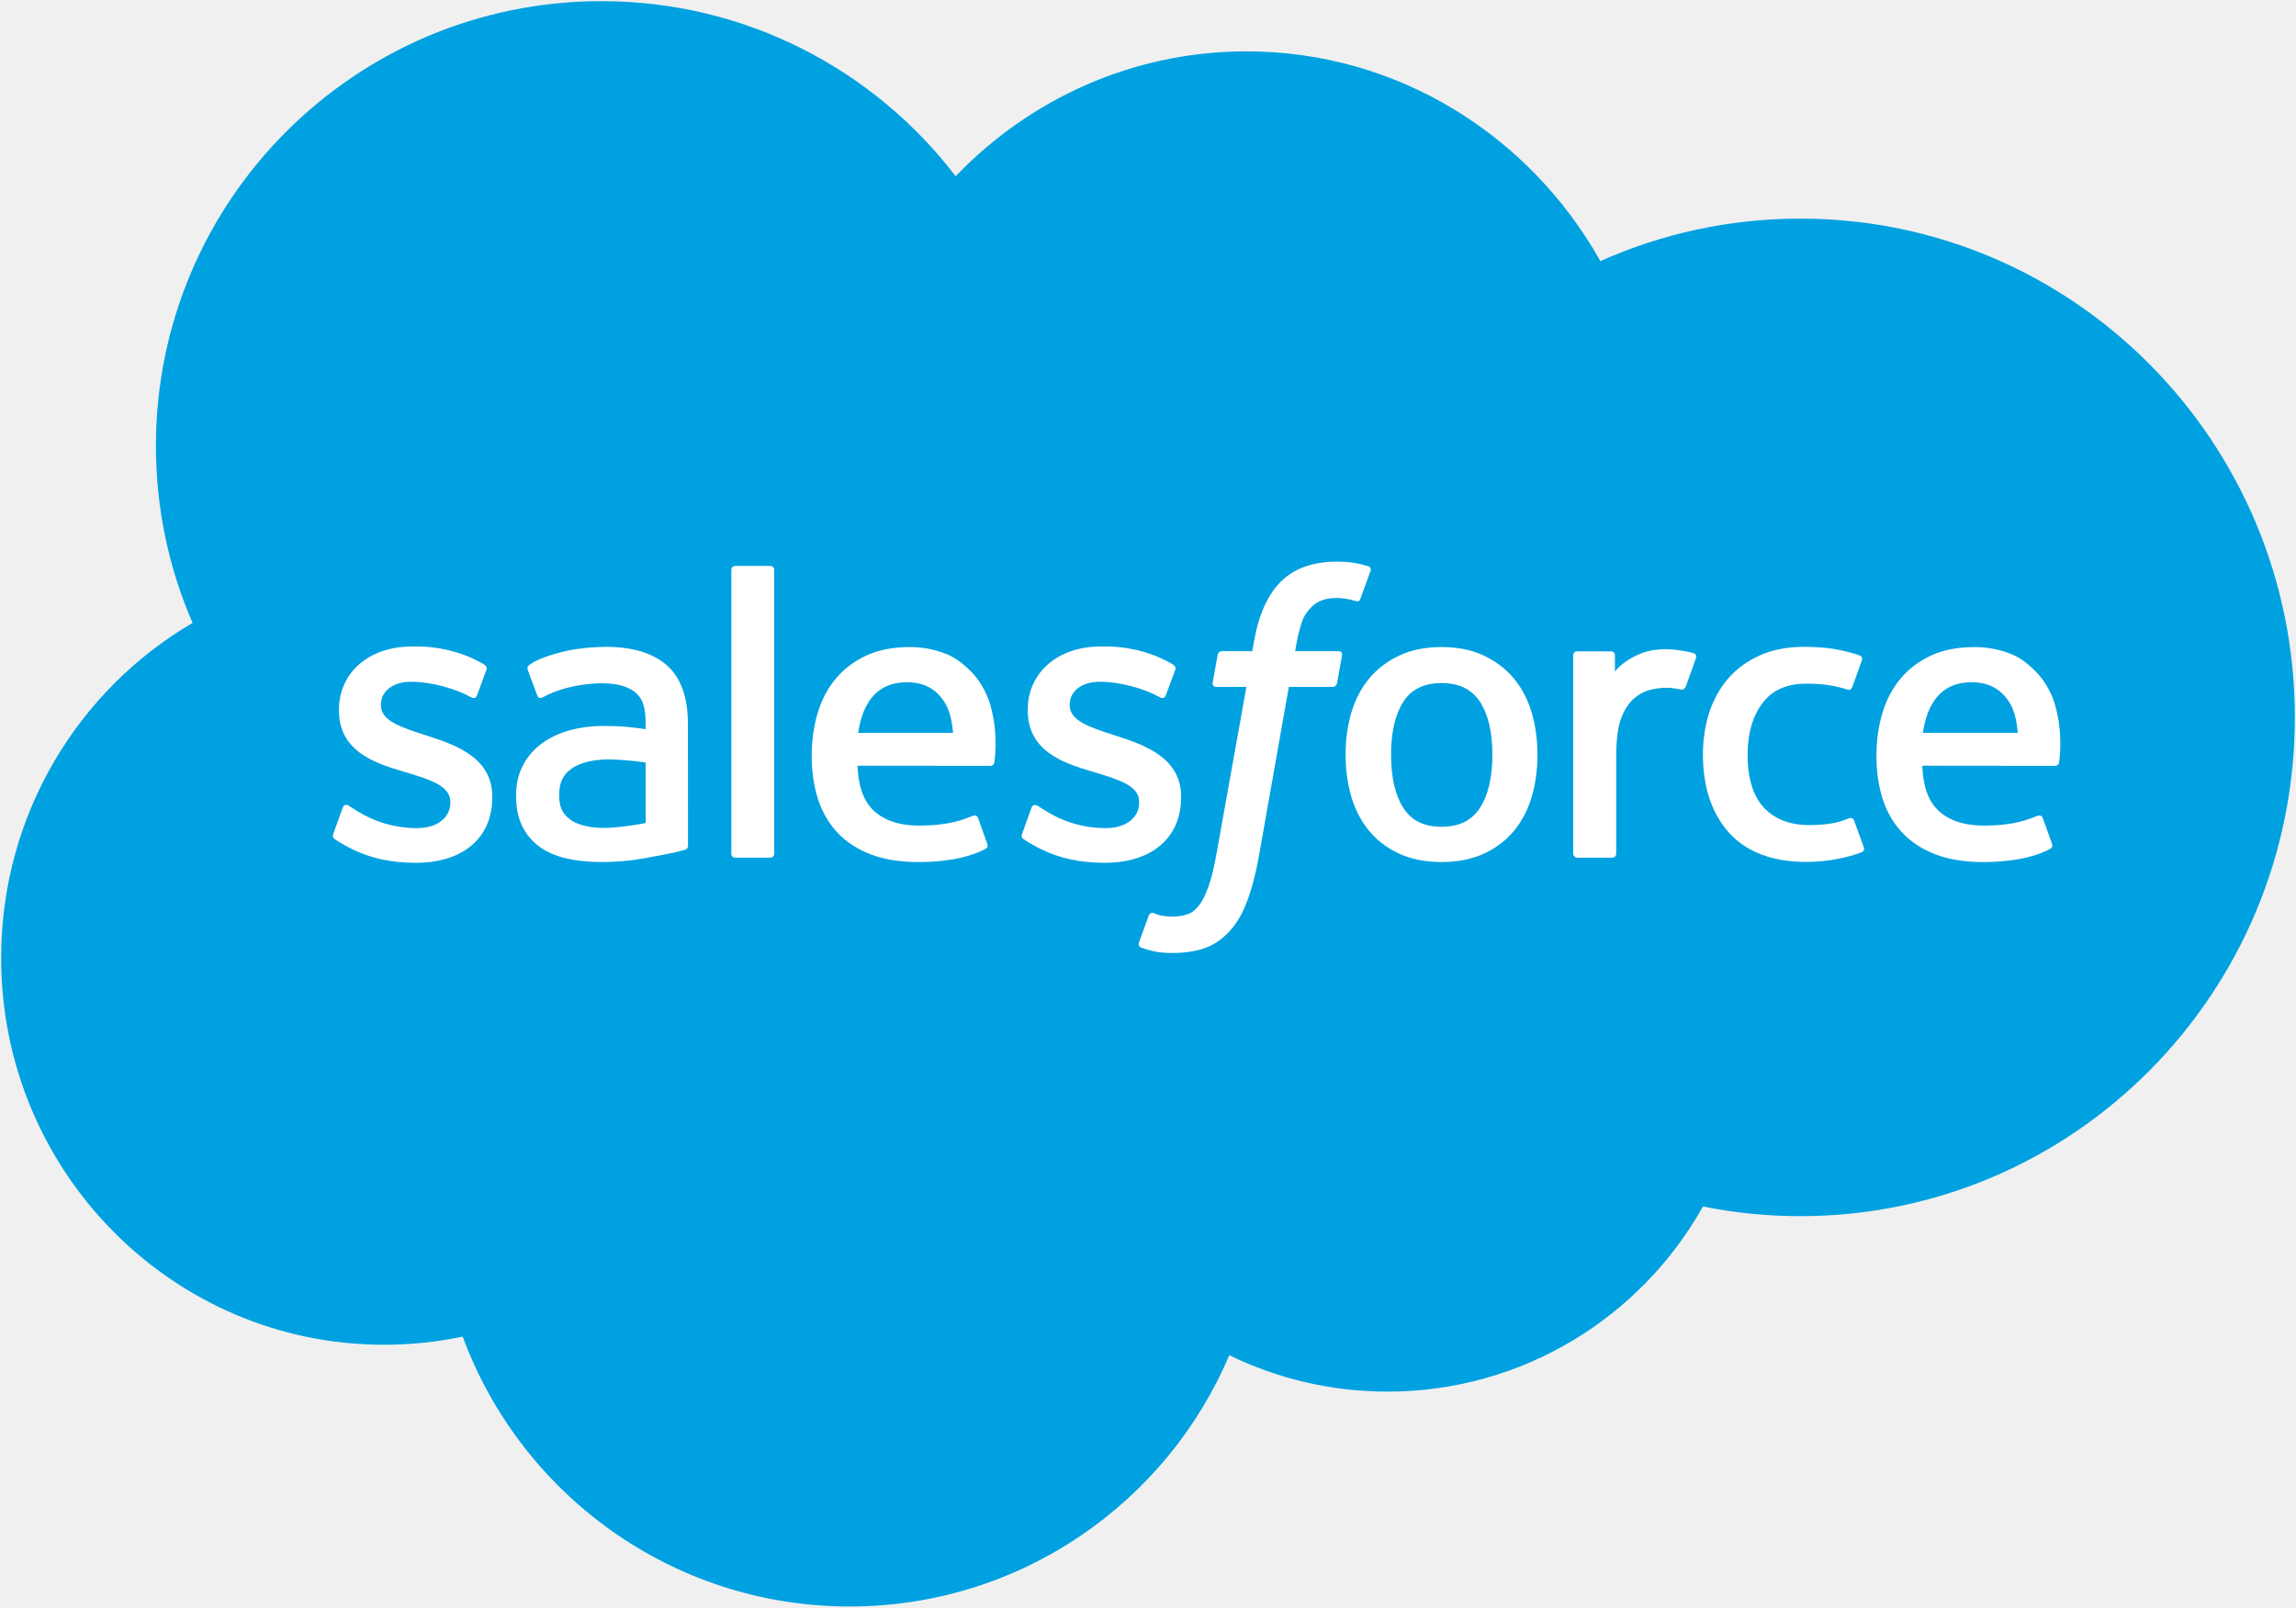
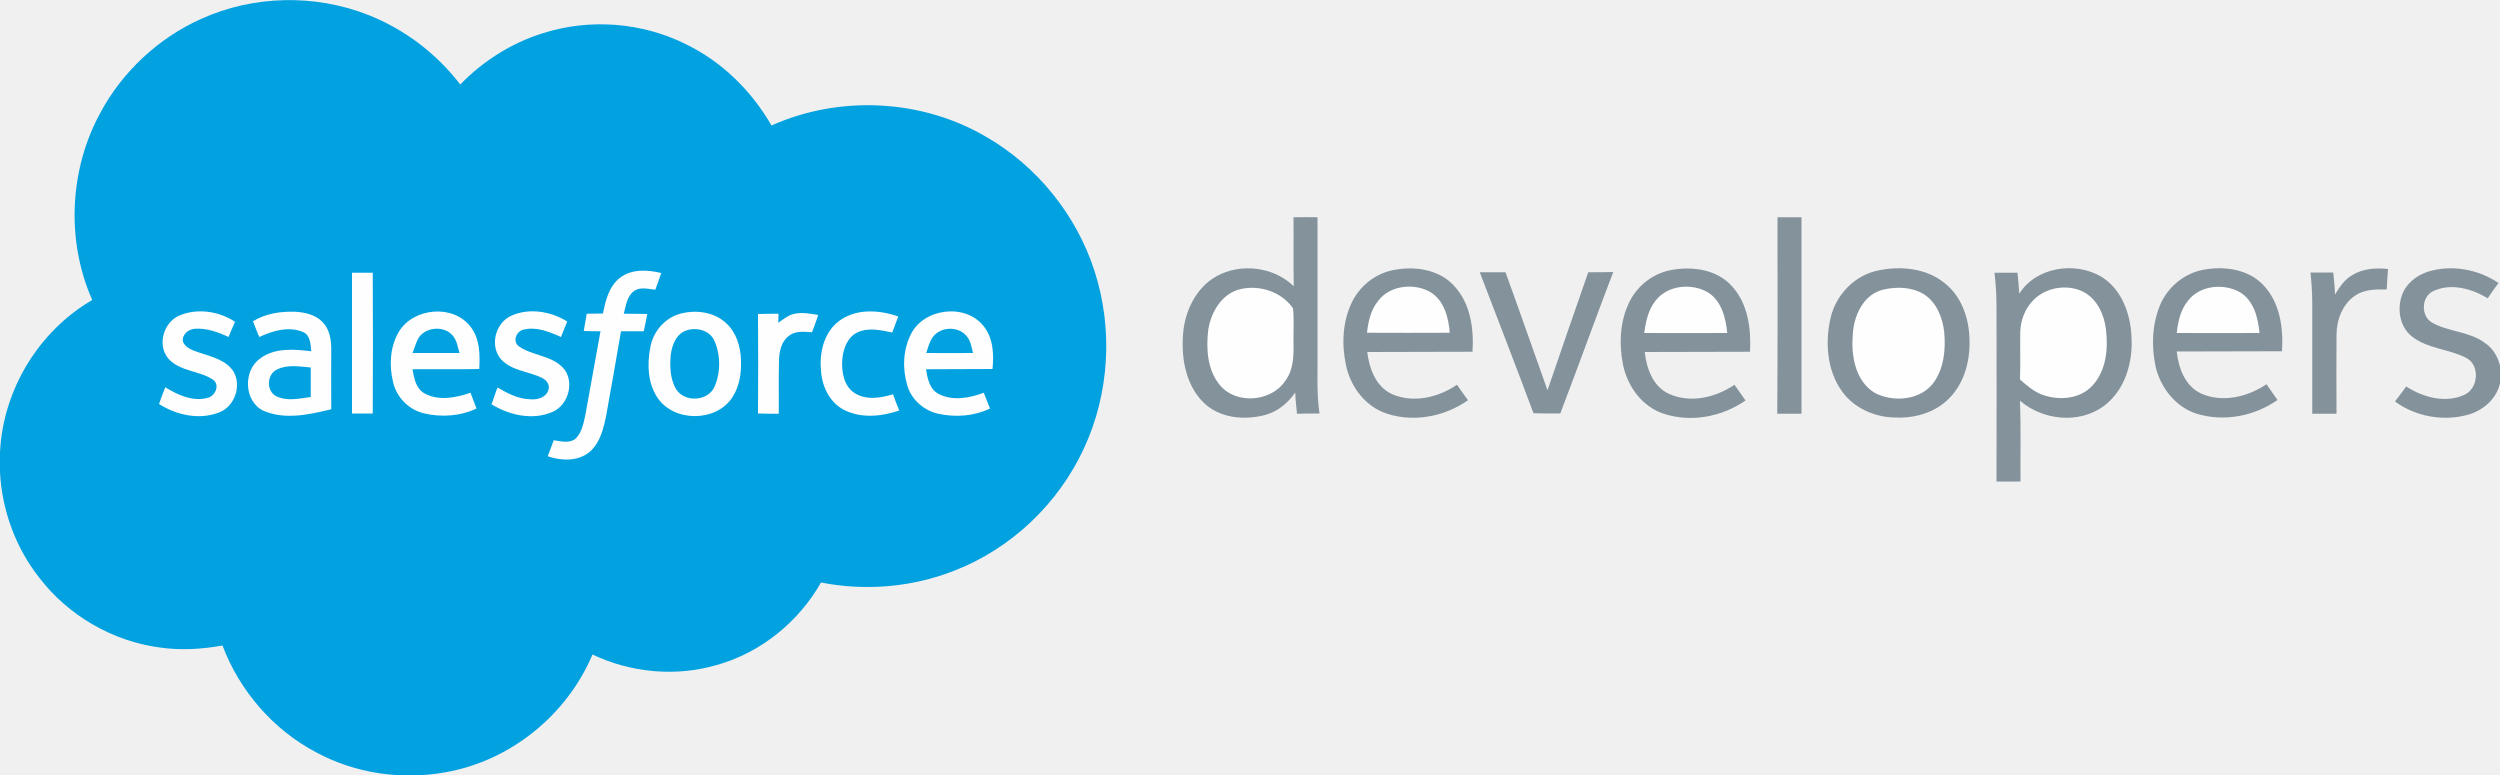
- <svg xmlns="http://www.w3.org/2000/svg" width="1000" height="700.243">
-   <path d="M416.223 76.763c32.22-33.57 77.074-54.39 126.683-54.39 65.945 0 123.48 36.772 154.12 91.36 26.625-11.896 56.097-18.513 87.106-18.513 118.94 0 215.368 97.267 215.368 217.247 0 119.994-96.428 217.26-215.368 217.26-14.516 0-28.704-1.45-42.422-4.225-26.982 48.128-78.398 80.645-137.413 80.645-24.704 0-48.07-5.706-68.877-15.853-27.35 64.338-91.077 109.45-165.347 109.45-77.344 0-143.26-48.94-168.563-117.576-11.058 2.35-22.513 3.572-34.268 3.572C75.155 585.74.5 510.317.5 417.262c0-62.36 33.542-116.806 83.378-145.936-10.26-23.61-15.967-49.666-15.967-77.06C67.91 87.25 154.79.5 261.95.5c62.914 0 118.827 29.913 154.275 76.263" fill="#00a1e0" />
-   <path d="M145.196 363.11c-.627 1.636.227 1.978.427 2.263 1.878 1.366 3.785 2.348 5.706 3.443 10.188 5.408 19.808 6.988 29.87 6.988 20.492 0 33.214-10.9 33.214-28.448v-.34c0-16.224-14.36-22.116-27.835-26.37l-1.752-.57c-10.16-3.3-18.927-6.148-18.927-12.836v-.356c0-5.72 5.124-9.933 13.065-9.933 8.823 0 19.297 2.933 26.043 6.66 0 0 1.978 1.282 2.703-.64.4-1.024 3.815-10.217 4.17-11.213.385-1.082-.298-1.88-.995-2.306-7.7-4.68-18.344-7.882-29.358-7.882l-2.05.014c-18.756 0-31.848 11.328-31.848 27.565v.34c0 17.12 14.443 22.67 27.977 26.542l2.177.668c9.862 3.03 18.358 5.635 18.358 12.58v.34c0 6.348-5.522 11.073-14.43 11.073-3.458 0-14.487-.07-26.398-7.6-1.438-.838-2.277-1.45-3.387-2.12-.584-.37-2.05-1.01-2.69.926l-4.04 11.214zM445.194 363.11c-.626 1.636.228 1.978.427 2.263 1.88 1.366 3.787 2.348 5.708 3.443 10.19 5.408 19.81 6.988 29.87 6.988 20.493 0 33.215-10.9 33.215-28.448v-.34c0-16.224-14.36-22.116-27.835-26.37l-1.75-.57c-10.162-3.3-18.928-6.148-18.928-12.836v-.356c0-5.72 5.123-9.933 13.064-9.933 8.823 0 19.297 2.933 26.042 6.66 0 0 1.978 1.282 2.704-.64.4-1.024 3.814-10.217 4.17-11.213.384-1.082-.3-1.88-.996-2.306-7.7-4.68-18.344-7.882-29.358-7.882l-2.05.014c-18.756 0-31.848 11.328-31.848 27.565v.34c0 17.12 14.444 22.67 27.978 26.542l2.177.668c9.862 3.03 18.372 5.635 18.372 12.58v.34c0 6.348-5.536 11.073-14.444 11.073-3.457 0-14.486-.07-26.397-7.6-1.438-.838-2.292-1.422-3.373-2.12-.37-.24-2.106-.91-2.704.926l-4.042 11.214zM649.995 328.74c0 9.92-1.85 17.73-5.493 23.253-3.6 5.465-9.05 8.126-16.65 8.126-7.613 0-13.035-2.648-16.58-8.127-3.585-5.507-5.406-13.334-5.406-23.253 0-9.905 1.82-17.703 5.407-23.168 3.544-5.408 8.966-8.04 16.58-8.04 7.598 0 13.05 2.632 16.663 8.04 3.63 5.465 5.48 13.263 5.48 23.168m17.105-18.386c-1.68-5.678-4.297-10.688-7.784-14.857-3.486-4.184-7.898-7.543-13.135-9.99-5.22-2.434-11.398-3.672-18.328-3.672-6.945 0-13.12 1.238-18.343 3.672-5.238 2.447-9.65 5.806-13.15 9.99-3.473 4.184-6.09 9.193-7.785 14.857-1.665 5.65-2.504 11.825-2.504 18.386 0 6.56.84 12.75 2.505 18.386 1.694 5.664 4.298 10.673 7.8 14.857 3.485 4.184 7.91 7.528 13.134 9.905 5.236 2.376 11.397 3.586 18.342 3.586 6.93 0 13.092-1.21 18.33-3.586 5.222-2.377 9.648-5.72 13.134-9.905 3.487-4.17 6.105-9.18 7.785-14.857 1.68-5.65 2.52-11.84 2.52-18.386 0-6.546-.84-12.737-2.52-18.386" fill="#fff" />
-   <path d="M807.568 357.47c-.57-1.665-2.177-1.04-2.177-1.04-2.49.955-5.136 1.837-7.954 2.278-2.86.442-6.005.67-9.378.67-8.282 0-14.857-2.463-19.567-7.33-4.724-4.867-7.37-12.736-7.342-23.38.028-9.692 2.362-16.978 6.56-22.528 4.17-5.522 10.516-8.354 18.984-8.354 7.058 0 12.437.812 18.073 2.59 0 0 1.352.584 1.992-1.18 1.494-4.156 2.604-7.13 4.198-11.698.456-1.295-.654-1.85-1.053-2.007-2.22-.867-7.457-2.276-11.413-2.874-3.7-.57-8.027-.868-12.837-.868-7.187 0-13.59 1.224-19.07 3.672-5.464 2.433-10.103 5.792-13.775 9.976-3.67 4.184-6.46 9.193-8.325 14.857-1.85 5.65-2.79 11.854-2.79 18.414 0 14.188 3.83 25.658 11.386 34.054 7.57 8.426 18.94 12.71 33.768 12.71 8.766 0 17.76-1.78 24.22-4.327 0 0 1.24-.597.698-2.035l-4.198-11.598zM837.497 319.238c.81-5.507 2.334-10.09 4.682-13.662 3.542-5.422 8.95-8.396 16.55-8.396 7.598 0 12.622 2.99 16.222 8.396 2.39 3.572 3.43 8.354 3.843 13.662h-41.298zm57.592-12.11c-1.453-5.48-5.053-11.015-7.415-13.548-3.73-4.013-7.372-6.817-10.987-8.382-4.724-2.02-10.388-3.36-16.593-3.36-7.23 0-13.79 1.21-19.112 3.716-5.336 2.504-9.82 5.92-13.334 10.175-3.516 4.24-6.163 9.29-7.842 15.026-1.693 5.707-2.547 11.926-2.547 18.486 0 6.674.883 12.893 2.633 18.486 1.765 5.635 4.583 10.602 8.397 14.715 3.8 4.14 8.695 7.385 14.558 9.648 5.82 2.25 12.893 3.416 21.02 3.402 16.72-.057 25.53-3.785 29.157-5.792.64-.356 1.253-.982.484-2.775l-3.786-10.602c-.57-1.58-2.177-.996-2.177-.996-4.142 1.537-10.033 4.298-23.766 4.27-8.978-.015-15.638-2.662-19.808-6.803-4.284-4.24-6.375-10.474-6.745-19.268l57.905.057s1.522-.03 1.68-1.51c.056-.625 1.99-11.896-1.723-24.945M373.762 319.238c.825-5.507 2.334-10.09 4.682-13.662 3.543-5.422 8.95-8.396 16.55-8.396 7.6 0 12.623 2.99 16.237 8.396 2.378 3.572 3.417 8.354 3.83 13.662H373.76zm57.577-12.11c-1.452-5.48-5.038-11.015-7.4-13.548-3.73-4.013-7.372-6.817-10.987-8.382-4.724-2.02-10.388-3.36-16.593-3.36-7.215 0-13.79 1.21-19.112 3.716-5.336 2.504-9.82 5.92-13.334 10.175-3.515 4.24-6.162 9.29-7.84 15.026-1.68 5.707-2.548 11.926-2.548 18.486 0 6.674.882 12.893 2.632 18.486 1.765 5.635 4.583 10.602 8.396 14.715 3.8 4.14 8.695 7.385 14.558 9.648 5.82 2.25 12.894 3.416 21.02 3.402 16.72-.057 25.53-3.785 29.158-5.792.64-.356 1.252-.982.484-2.775l-3.77-10.602c-.585-1.58-2.193-.996-2.193-.996-4.14 1.537-10.017 4.298-23.778 4.27-8.966-.015-15.626-2.662-19.795-6.803-4.284-4.24-6.376-10.474-6.746-19.268l57.906.057s1.523-.03 1.68-1.51c.056-.625 1.992-11.896-1.737-24.945" fill="#fff" fill-rule="evenodd" />
-   <path d="M248.6 357.153c-2.262-1.807-2.575-2.263-3.344-3.43-1.138-1.78-1.722-4.312-1.722-7.528 0-5.094 1.68-8.752 5.166-11.214-.042.016 4.98-4.34 16.793-4.182 8.296.113 15.71 1.337 15.71 1.337v26.327h.015s-7.358 1.58-15.64 2.078c-11.783.71-17.02-3.4-16.977-3.387m23.04-40.686c-2.348-.17-5.393-.27-9.036-.27-4.967 0-9.763.626-14.26 1.836-4.525 1.21-8.595 3.102-12.096 5.606-3.515 2.518-6.347 5.734-8.396 9.548-2.05 3.814-3.088 8.31-3.088 13.35 0 5.122.882 9.576 2.647 13.22 1.766 3.656 4.313 6.702 7.558 9.05 3.216 2.348 7.186 4.07 11.797 5.11 4.54 1.038 9.69 1.564 15.326 1.564 5.936 0 11.856-.484 17.59-1.466 5.68-.967 12.652-2.376 14.587-2.817 1.92-.457 4.056-1.04 4.056-1.04 1.437-.356 1.323-1.893 1.323-1.893l-.028-52.953c0-11.612-3.102-20.22-9.207-25.558-6.076-5.322-15.027-8.012-26.597-8.012-4.34 0-11.327.598-15.51 1.437 0 0-12.652 2.45-17.86 6.52 0 0-1.14.71-.513 2.304l4.098 11.015c.513 1.422 1.893.938 1.893.938s.442-.17.954-.47c11.143-6.062 25.232-5.877 25.232-5.877 6.26 0 11.07 1.254 14.316 3.744 3.16 2.42 4.767 6.077 4.767 13.79v2.447c-4.982-.71-9.55-1.123-9.55-1.123" fill="#fff" />
-   <path d="M738.668 286.63c.442-1.308-.483-1.934-.868-2.077-.982-.384-5.905-1.423-9.705-1.665-7.272-.44-11.313.783-14.928 2.405-3.586 1.623-7.57 4.24-9.79 7.215v-7.044c0-.982-.698-1.765-1.666-1.765H686.87c-.967 0-1.665.782-1.665 1.764v86.367c0 .968.797 1.765 1.765 1.765h15.213c.968 0 1.75-.797 1.75-1.764v-43.147c0-5.792.642-11.57 1.922-15.2 1.253-3.585 2.96-6.46 5.066-8.523 2.12-2.05 4.526-3.486 7.16-4.298 2.688-.825 5.662-1.095 7.77-1.095 3.03 0 6.36.782 6.36.782 1.11.127 1.736-.556 2.106-1.566.996-2.647 3.814-10.573 4.354-12.153M595.874 246.603c-1.85-.57-3.53-.954-5.72-1.366-2.22-.4-4.868-.598-7.87-.598-10.474 0-18.728 2.96-24.52 8.793-5.763 5.807-9.677 14.644-11.64 26.27l-.712 3.914h-13.15s-1.593-.057-1.935 1.68l-2.15 12.053c-.155 1.138.343 1.864 1.88 1.864h12.793l-12.978 72.463c-1.01 5.835-2.178 10.63-3.473 14.273-1.267 3.587-2.505 6.276-4.042 8.24-1.48 1.878-2.875 3.273-5.294 4.084-1.992.67-4.298.982-6.816.982-1.395 0-3.26-.228-4.64-.512-1.366-.27-2.092-.57-3.13-1.01 0 0-1.495-.57-2.092.924-.47 1.24-3.885 10.617-4.298 11.77-.4 1.152.17 2.05.896 2.32 1.708.597 2.975.995 5.294 1.55 3.216.754 5.935.797 8.482.797 5.322 0 10.19-.754 14.216-2.206 4.042-1.467 7.57-4.014 10.702-7.458 3.373-3.728 5.493-7.627 7.514-12.964 2.006-5.265 3.728-11.81 5.094-19.44l13.05-73.814h19.07s1.607.057 1.935-1.694l2.164-12.04c.142-1.152-.342-1.863-1.893-1.863h-18.513c.1-.413.94-6.93 3.06-13.064.91-2.604 2.618-4.725 4.055-6.176 1.423-1.423 3.06-2.434 4.853-3.017 1.836-.598 3.928-.882 6.22-.882 1.735 0 3.457.2 4.752.47 1.793.384 2.49.583 2.96.725 1.892.57 2.15.014 2.52-.896l4.424-12.154c.457-1.31-.667-1.864-1.066-2.02M337.194 371.835c0 .968-.697 1.75-1.665 1.75h-15.356c-.967 0-1.65-.782-1.65-1.75v-123.58c0-.968.683-1.75 1.65-1.75h15.355c.967 0 1.664.782 1.664 1.75v123.58z" fill="#fff" fill-rule="evenodd" />
+ <svg xmlns="http://www.w3.org/2000/svg" id="Layer_1" viewBox="0 0 1000 310">
+   <style>.st0{fill:#02A1E0;} .st1{fill:#84929B;} .st2{fill:#FEFEFF;}</style>
+   <path class="st0" d="M80.6 7.5c20.8-9.4 45.3-9.9 66.5-1.6 14.6 5.7 27.5 15.5 37 27.9 9.1-9.4 20.5-16.6 33-20.5 18.7-6 39.7-4.4 57.3 4.4 14.4 7 26.2 18.6 34.2 32.5 27.2-12.2 60.1-10.6 85.8 4.5 20.4 11.7 36.2 31.3 43.4 53.7 7.5 23.1 6 49.1-4.3 71.1-10.2 22-29 39.9-51.6 48.7-16.9 6.7-35.7 8.3-53.5 4.8-9 15.8-24.1 28.1-41.7 33-16.4 4.8-34.4 3.1-49.7-4.2-10.2 24.2-32.9 42.6-58.8 47.1-17.5 3.2-36.1.5-51.8-8-17.1-9-30.6-24.6-37.4-42.7-8.3 1.5-16.7 2-25.1.8-18.8-2.5-36.5-12.7-48.1-27.8-9.5-12-15-27-15.8-42.3v-8C1.2 156 15.4 132.5 36.9 120c-10.5-23.7-9.2-52.2 3.3-75C49 28.6 63.5 15.1 80.6 7.5z" />
+   <path class="st1" d="M517.4 86.9c3.2 0 6.4-.1 9.6 0V141c.1 8.2-.4 16.3.8 24.4-3 0-6 0-9 .1-.3-2.8-.6-5.7-.7-8.5-2.9 4.2-7.1 7.7-12.1 9-8.4 2.2-18.4 1.3-24.8-5.2-6.9-7-8.7-17.4-8-26.9.6-9.2 5.1-18.8 13.4-23.4 9.7-5.4 22.9-3.8 30.9 4-.2-9.2 0-18.4-.1-27.6zM711 86.9h9.6v78.6h-9.7c.2-26.2.1-52.4.1-78.6z" />
+   <path class="st2" d="M248 111.1c4.7-3.6 11-3.2 16.5-1.9-.8 2.2-1.5 4.5-2.4 6.7-2.8-.3-6.1-1.3-8.6.6-2.8 2.1-3.1 5.9-4 9 3.1 0 6.3 0 9.4.1-.4 2.3-.9 4.6-1.4 6.9h-9.1c-1.9 11.2-3.9 22.4-5.9 33.6-1.1 5.3-2.4 11-6.7 14.7-4.6 3.8-11.3 3.6-16.7 1.7.8-2.1 1.6-4.2 2.4-6.4 2.9.4 6.3 1.4 8.8-.7 2.4-2.4 3.1-6 3.8-9.2 2.1-11.2 4-22.5 6.1-33.7-2.2 0-4.4 0-6.7-.1l1.2-6.9c2.2 0 4.3-.1 6.5-.1 1-5.2 2.4-10.9 6.8-14.3z" />
+   <path class="st1" d="M540.8 120.8c3.3-6.7 9.8-11.7 17.2-12.9 8.3-1.5 17.9 0 23.7 6.5 6.5 7 7.9 17.1 7.3 26.3-14 .1-28.1 0-42.1.1.8 6.6 3.4 13.8 9.8 16.8 8.6 3.8 18.6 1.4 26.1-3.7 1.5 2.1 2.9 4.2 4.4 6.2-9.3 6.5-21.5 8.9-32.3 5.4-8.6-2.7-14.7-10.7-16.5-19.4-1.8-8.4-1.4-17.5 2.4-25.3zM652.1 120.1c3.4-6.4 9.8-11.1 17-12.2 8.2-1.4 17.8 0 23.6 6.5 6.5 7 7.8 17.1 7.3 26.3-14 .1-28.1 0-42.1.1.7 6.6 3.3 13.9 9.8 16.8 8.6 3.8 18.6 1.4 26.1-3.7 1.5 2.1 2.9 4.2 4.4 6.3-9.4 6.5-21.7 8.9-32.7 5.3-8.6-2.8-14.5-10.9-16.3-19.6-1.7-8.7-1.2-18 2.9-25.8zM751.2 108.2c9-1.9 19.2-1 26.6 5 6.3 4.9 9.4 12.9 9.9 20.7.7 9.1-1.5 19-8.2 25.6-5.6 5.6-13.7 7.9-21.5 7.5-8.2-.1-16.5-3.8-21.3-10.6-5.9-8.3-6.7-19.4-4.5-29.1 2.1-9.3 9.6-17.2 19-19.1zM807.7 117.5c6.7-10.7 22.2-13 32.7-6.9 8.3 5 11.9 15.1 12.2 24.4.6 10.1-2.7 21.3-11.2 27.5-9.9 7.2-24.3 5.6-33.4-2.2.4 10.8.1 21.5.2 32.3h-9.6c.1-23.5 0-47 0-70.4 0-4.4-.3-8.8-.8-13.1h9.2c.3 2.7.5 5.5.7 8.4zM864 122.1c2.9-7 9.4-12.6 16.9-14.1 8.3-1.7 18.1-.5 24.2 5.8 6.9 7 8.3 17.4 7.7 26.7-14 .1-28.1 0-42.1.1.7 6.6 3.3 13.8 9.7 16.8 8.6 3.8 18.6 1.4 26.2-3.7 1.5 2.1 2.9 4.2 4.4 6.3-9.3 6.5-21.6 8.9-32.6 5.4-8.2-2.7-14.1-10.3-16.1-18.5-1.8-8.2-1.5-17 1.7-24.8zM941 110c4.2-2.6 9.4-2.9 14.2-2.4-.2 2.7-.4 5.5-.5 8.2-4.3-.1-8.9-.1-12.6 2.4-5.2 3.5-7.5 9.9-7.5 15.9-.1 10.5 0 20.9 0 31.4h-9.7v-44.4c0-4-.3-8.1-.7-12.1h9.1c.3 2.9.6 5.8.7 8.8 1.9-3.1 3.9-6.1 7-7.8zM971.4 108.6c9.4-2.8 19.9-.9 28 4.6-1.5 2-2.9 4-4.3 6.1-6.4-3.8-14.6-6.2-21.7-2.9-5 2.2-5.2 10.3-.3 12.8 6.6 3.6 14.8 3.4 20.9 8 3.2 2.1 5.2 5.6 6.1 9.4v6.2c-1.2 6.4-6.5 11.2-12.6 13-9.9 2.9-21.2.9-29.5-5.2l4.5-6c6.8 4.4 15.7 6.8 23.3 3.3 5.7-2.6 6.3-12.2.4-14.9-6.8-3.4-14.9-3.5-21-8.1-5.1-3.6-6.4-10.7-4.6-16.3 1.6-5.1 6-8.5 10.8-10z" />
+   <path class="st2" d="M140.8 109.1h8.3c.1 18.8.1 37.5 0 56.3h-8.3v-56.3z" />
+   <path class="st1" d="M591.9 108.9h10.3c5.7 15.7 11.2 31.5 16.8 47.2 5.4-15.7 10.8-31.5 16.3-47.2 3.3 0 6.6 0 10-.1-7.2 18.8-14 37.8-21.2 56.6-3.6 0-7.2 0-10.7-.1-7-18.8-14.3-37.6-21.5-56.4z" />
+   <path class="st2" d="M496.4 115.6c7.6-1.7 16.3 1.2 20.8 7.7.5 4.6.1 9.2.2 13.8.1 5.2 0 10.8-3.2 15.1-5.5 8.5-19.6 9.8-26.2 1.9-5.1-6.1-5.6-14.6-4.7-22.2 1.1-7.2 5.6-14.7 13.1-16.3zM551.3 120.3c4.7-6.2 14.3-7.2 20.8-3.5 5.6 3.4 7.3 10.2 7.8 16.3-11 .1-22.1 0-33.1 0 .5-4.5 1.5-9.2 4.5-12.8zM662.2 120.3c4.7-6.2 14.3-7.2 20.9-3.4 5.5 3.4 7.2 10.2 7.8 16.3-11 .1-22.1 0-33.2 0 .6-4.6 1.6-9.3 4.5-12.9zM753.5 115.8c5.3-1.2 11.2-1 15.9 1.8 5.2 3.2 7.7 9.5 8.3 15.4.6 6.7-.1 14-4 19.7-5.1 7.4-16.2 8.4-23.7 4.5-7.8-4.6-9.6-14.8-8.9-23.1.3-7.8 4.3-16.5 12.4-18.3zM813.2 120.2c5-5.3 13.6-6.7 20.1-3.5 5.6 2.9 8.4 9.2 9.1 15.2.9 7.6.1 16.2-5.3 22.2-5 5.6-13.5 6.2-20.2 3.8-3.4-1.3-6.2-3.7-8.9-6.1.2-6.3 0-12.6.1-19 .1-4.5 1.8-9.2 5.1-12.6zM875.2 120.3c4.7-6.2 14.3-7.1 20.8-3.4 5.6 3.4 7.2 10.2 7.8 16.3-11 .1-22.1 0-33.1 0 .5-4.6 1.5-9.3 4.5-12.9zM72 126.1c7.1-2.9 15.6-1.6 22 2.6-.9 2-1.7 4.1-2.6 6.1-4.2-2-8.7-3.6-13.4-3.3-2.6.1-5.4 2.4-4.8 5.2 1.1 2.7 4.2 3.5 6.7 4.4 4.8 1.6 10.5 2.9 13.5 7.5 3.3 5.7.5 13.9-5.6 16.3-7.9 3.2-17.1 1.2-24.2-3.3.8-2.2 1.6-4.5 2.5-6.7 5 3.1 11.1 5.9 17.1 4.2 3-.8 4.9-5.3 1.9-7.3-5.5-3.6-13.1-3.2-17.7-8.3-4.7-5.4-2-14.8 4.6-17.4zM101.2 128.5c5-3.1 11-4 16.8-3.8 4 .2 8.3 1.2 11.1 4.2 2.8 2.9 3.4 7.1 3.4 11 0 7.9-.1 15.9 0 23.8-8.7 2.1-18.3 4.3-26.9.7-8.1-3.6-8.5-16.3-1.4-21.1 5.8-4.3 13.5-3.6 20.3-2.8-.3-2.8-.3-6.4-3.3-7.7-5.7-2.4-12.2-.5-17.5 2-.9-2.1-1.7-4.2-2.5-6.3zM159.6 132.6c5.9-9.6 21.8-11 28.7-1.8 3.7 4.8 3.7 11.1 3.4 16.8-8.9.2-17.8 0-26.7.1.6 3.5 1.3 7.6 4.7 9.6 5.7 3.2 12.7 1.8 18.5-.2l2.4 6.3c-6.5 3.1-14.2 3.6-21.2 1.9-6-1.5-10.9-6.5-12.2-12.6-1.6-6.6-1.2-14.1 2.4-20.1zM204.3 126.4c7.2-3.4 16-1.9 22.6 2.2-.9 2.1-1.7 4.2-2.5 6.2-4.7-2.1-10-4.3-15.2-2.9-2.8.8-4.2 4.7-1.7 6.6 5.4 3.8 12.9 3.6 17.6 8.5 5 5.3 2.4 15.1-4.2 17.8-7.9 3.4-17.2 1.3-24.3-3.1.9-2.2 1.5-4.5 2.4-6.7 4 2.3 8.2 4.6 13 4.7 2.8.3 6.4-.6 7.3-3.6.9-2-.7-4.1-2.4-4.9-5.4-2.7-12.2-2.8-16.5-7.5-4.6-5.3-2.3-14.4 3.9-17.3zM271.4 125.7c6.4-2 14.2-1.1 19.2 3.7 4 3.7 5.6 9.3 5.8 14.6.2 5.2-.6 10.6-3.5 15-6.5 9.9-23.3 9.9-29.9.1-3.9-5.8-4.2-13.3-2.9-20 1-6.1 5.4-11.5 11.3-13.4zM317.4 125.6c3.3-.8 6.6-.2 9.9.4-.8 2.3-1.6 4.6-2.5 6.9-3.1-.2-6.7-.7-9.3 1.5-3 2.2-3.8 6.2-3.9 9.7-.2 7.1 0 14.3-.1 21.4-2.8 0-5.6 0-8.3-.1.1-13.2.1-26.5 0-39.8 2.7-.1 5.5-.1 8.2-.1 0 .9-.1 2.7-.1 3.6 1.9-1.3 3.8-2.9 6.1-3.5zM335.5 128.5c6.8-5.2 16.2-4.6 23.8-1.9-.8 2.1-1.6 4.3-2.4 6.4-4.5-.9-9.4-2.1-13.8-.1-4.2 1.9-5.9 6.8-6.2 11.1-.3 4.7.6 10.4 4.9 13.2 4.6 3 10.5 2 15.4.5.8 2.2 1.6 4.4 2.5 6.5-7 2.4-15 3.2-21.8-.1-6-2.9-9.2-9.6-9.5-16-.7-7.1 1.2-15.1 7.1-19.6zM364.4 133.6c5.2-10.3 21.7-12.4 29-3.2 3.9 4.8 4.2 11.3 3.6 17.2-8.9.1-17.8 0-26.6.1.6 3.7 1.4 8 5.1 9.9 5.6 2.9 12.4 1.6 18-.5.8 2.1 1.7 4.2 2.5 6.3-6.4 3.1-13.8 3.6-20.7 2.1-5.8-1.3-10.8-5.7-12.4-11.4-2-6.7-1.7-14.2 1.5-20.5z" />
+   <path class="st0" d="M167.3 135.4c2.8-4.8 10.7-5.3 14-.9 1.5 1.9 1.8 4.4 2.5 6.7H165c.8-1.9 1.3-4 2.3-5.8zM274.2 132.3c4.1-1.6 9.6-.3 11.5 3.9 2.6 5.7 2.6 12.8.1 18.5-2.6 5.9-12.1 6.4-15.4.9-2.4-4.1-2.5-9.1-2.1-13.7.5-3.8 2.1-8.1 5.9-9.6zM373 135c3-4.4 10.3-4.7 13.6-.6 1.7 1.9 2 4.5 2.6 6.8-6.2.1-12.5 0-18.7 0 .7-2.1 1.2-4.3 2.5-6.2zM110.8 147.8c4.2-2.1 9-1.2 13.5-.8v11.8c-4.5.6-9.4 1.8-13.8-.3-4.1-2.1-3.8-8.8.3-10.7z" />
</svg>
